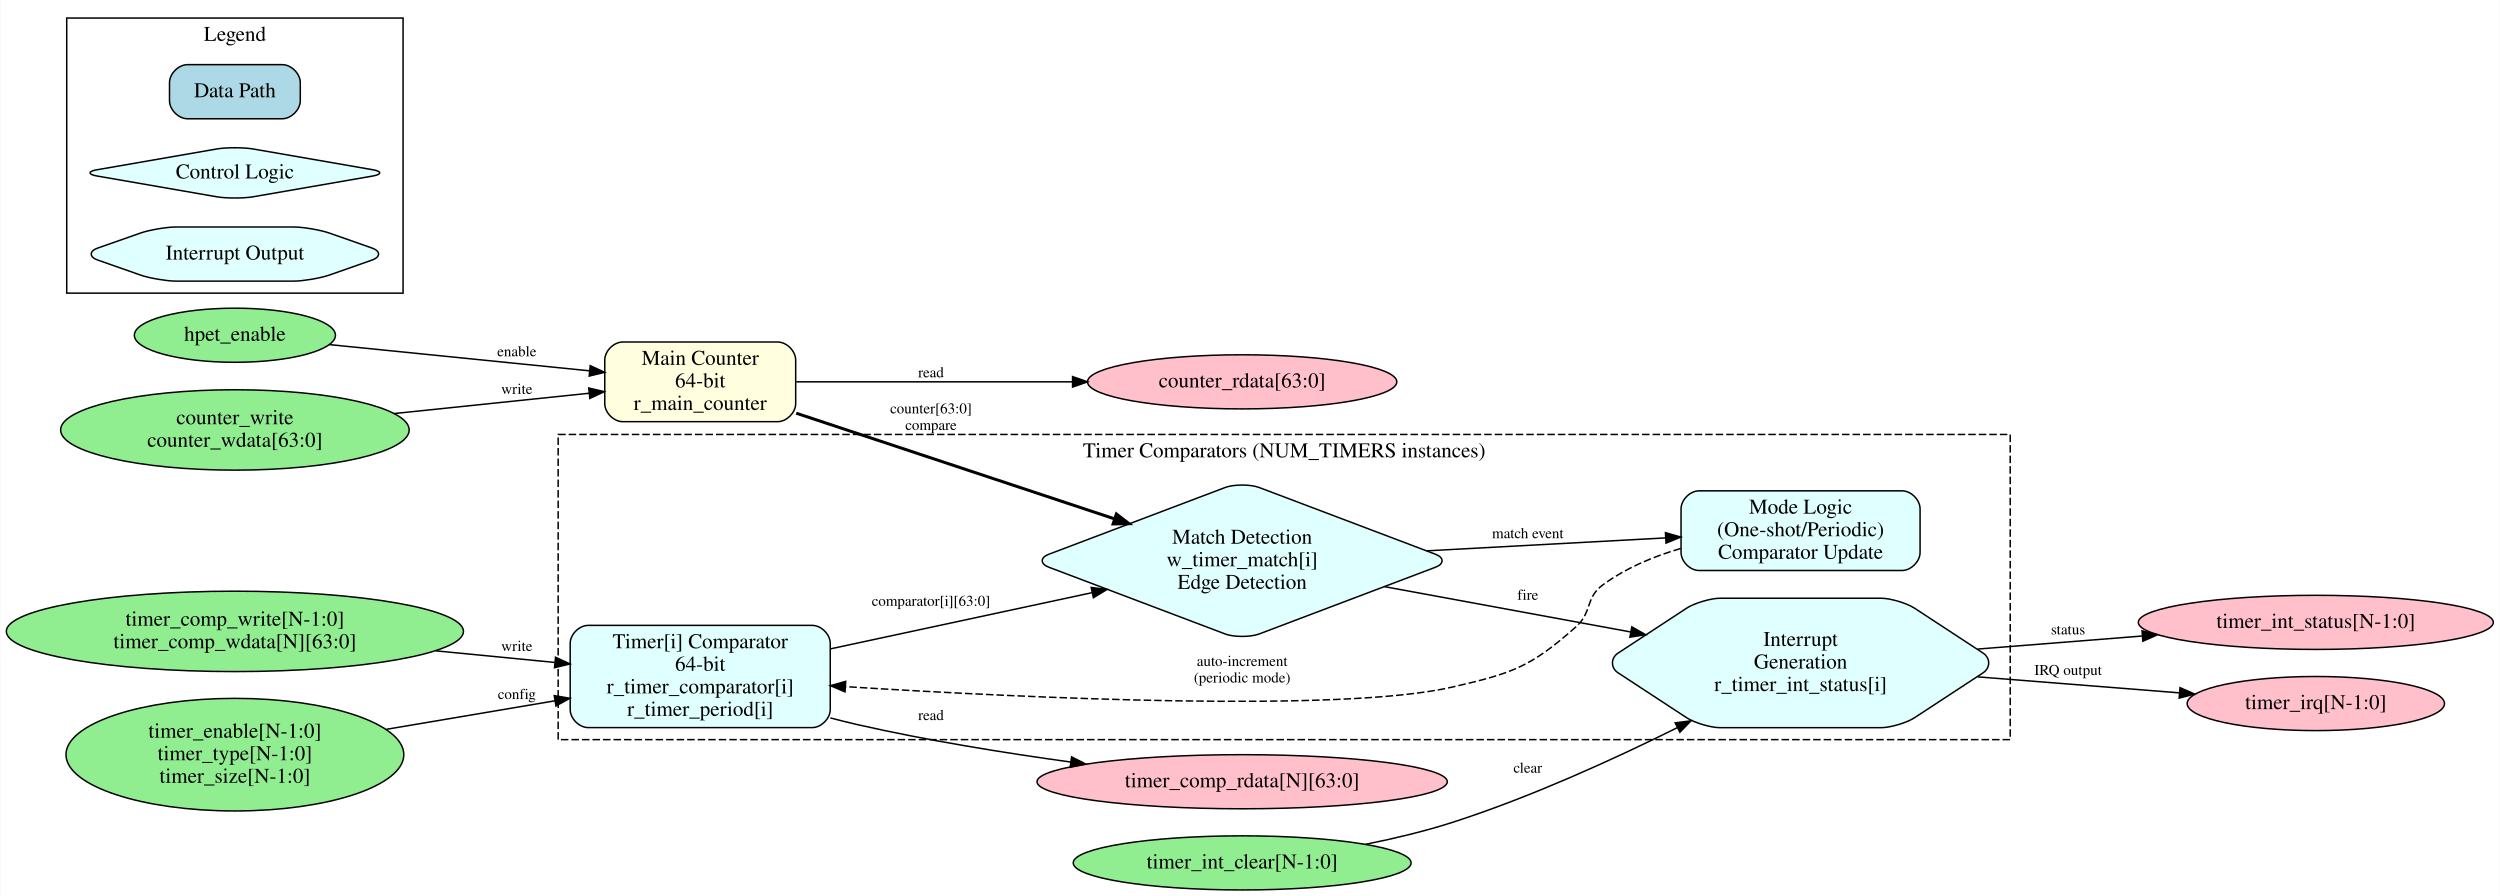
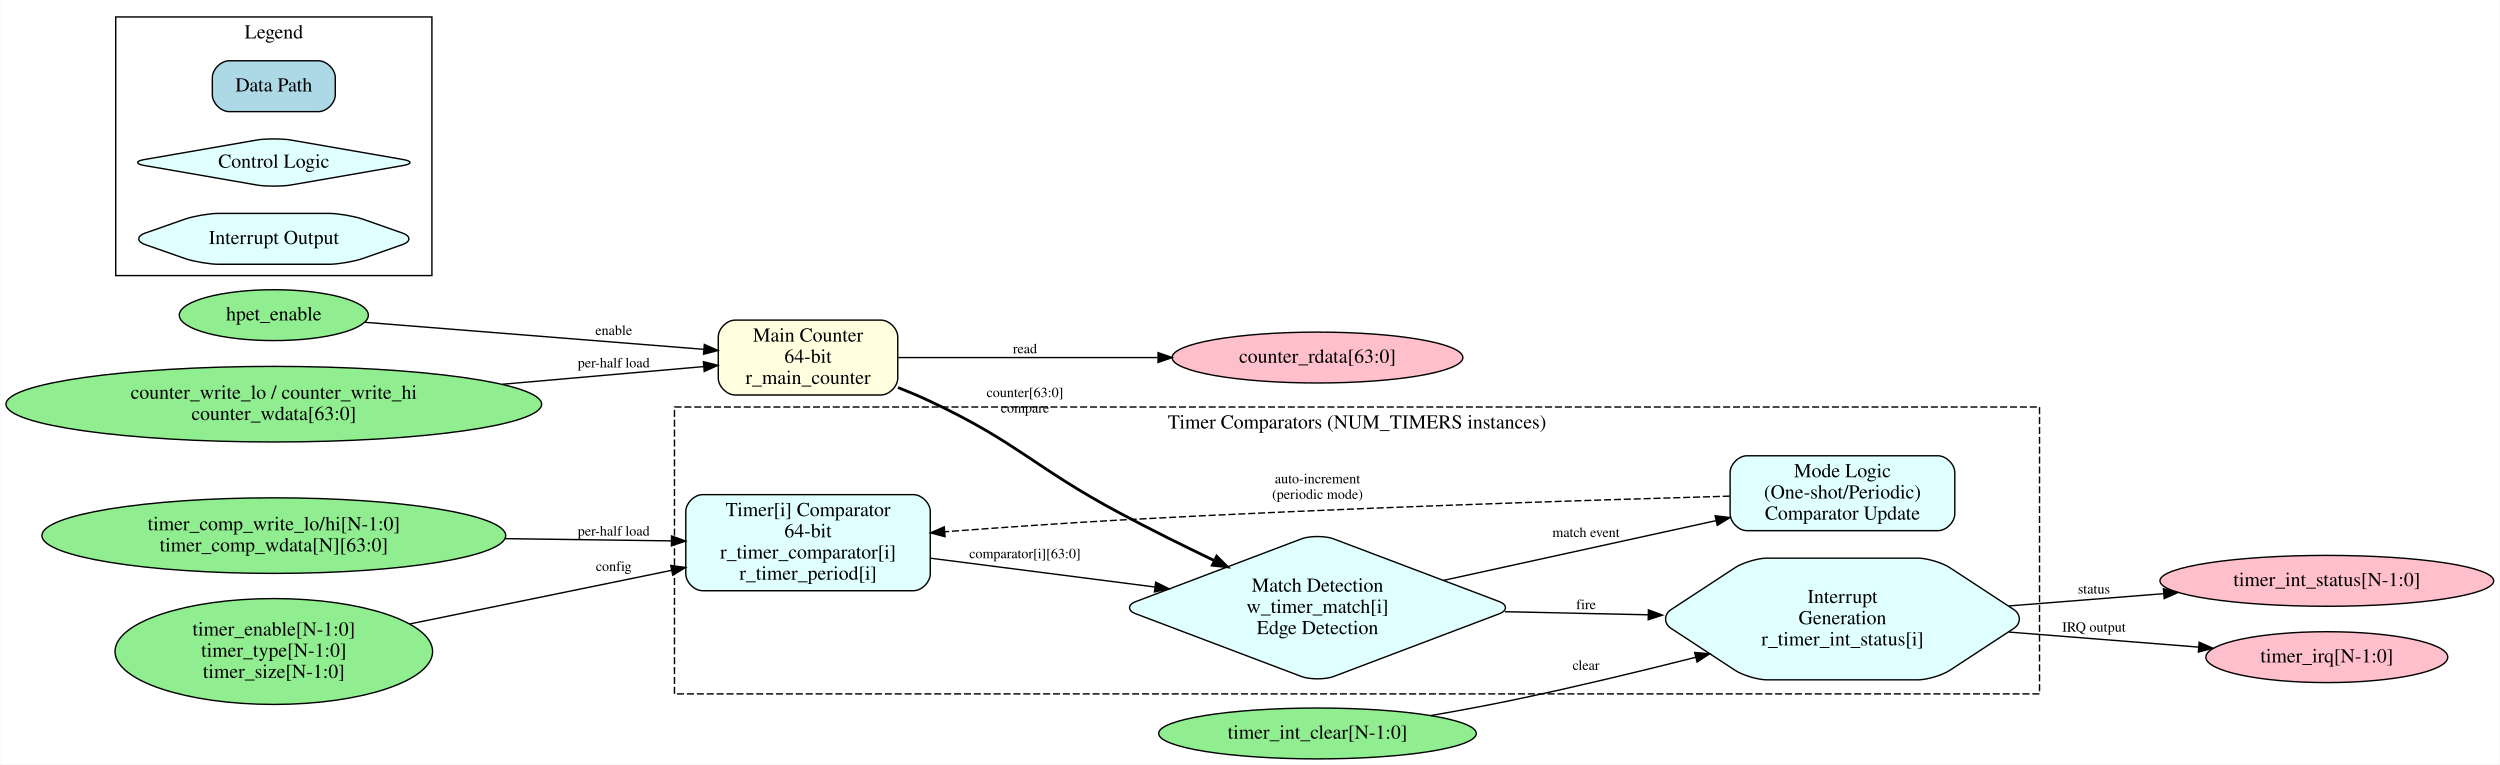
- <svg xmlns="http://www.w3.org/2000/svg" width="1663pt" height="596pt" viewBox="0.00 0.00 1662.55 596.00">
-   <g id="graph0" class="graph" transform="scale(1 1) rotate(0) translate(4 592)">
-     <polygon fill="white" stroke="transparent" points="-4,4 -4,-592 1658.55,-592 1658.55,4 -4,4" />
+ <svg xmlns="http://www.w3.org/2000/svg" width="1769pt" height="541pt" viewBox="0.00 0.00 1768.50 541.00">
+   <g id="graph0" class="graph" transform="scale(1 1) rotate(0) translate(4 537)">
+     <polygon fill="white" stroke="transparent" points="-4,4 -4,-537 1764.5,-537 1764.5,4 -4,4" />
    <g id="clust1" class="cluster">
-       <polygon fill="none" stroke="black" stroke-dasharray="5,2" points="367.06,-100 367.06,-303 1332.97,-303 1332.97,-100 367.06,-100" />
-       <text text-anchor="middle" x="850.01" y="-287.8" font-family="Times,serif" font-size="14.00">Timer Comparators (NUM_TIMERS instances)</text>
+       <polygon fill="none" stroke="black" stroke-dasharray="5,2" points="473.01,-46 473.01,-249 1438.92,-249 1438.92,-46 473.01,-46" />
+       <text text-anchor="middle" x="955.97" y="-233.8" font-family="Times,serif" font-size="14.00">Timer Comparators (NUM_TIMERS instances)</text>
    </g>
    <g id="clust2" class="cluster">
-       <polygon fill="white" stroke="black" points="40.16,-397 40.16,-580 263.89,-580 263.89,-397 40.16,-397" />
-       <text text-anchor="middle" x="152.03" y="-564.8" font-family="Times,serif" font-size="14.00">Legend</text>
+       <polygon fill="white" stroke="black" points="77.64,-342 77.64,-525 301.37,-525 301.37,-342 77.64,-342" />
+       <text text-anchor="middle" x="189.5" y="-509.8" font-family="Times,serif" font-size="14.00">Legend</text>
    </g>
    <g id="node1" class="node">
-       <ellipse fill="lightgreen" stroke="black" cx="152.03" cy="-369" rx="66.89" ry="18" />
-       <text text-anchor="middle" x="152.03" y="-365.3" font-family="Times,serif" font-size="14.00">hpet_enable</text>
+       <ellipse fill="lightgreen" stroke="black" cx="189.5" cy="-314" rx="66.89" ry="18" />
+       <text text-anchor="middle" x="189.5" y="-310.3" font-family="Times,serif" font-size="14.00">hpet_enable</text>
    </g>
    <g id="node6" class="node">
-       <path fill="lightyellow" stroke="black" d="M513.06,-364.5C513.06,-364.5 410.06,-364.5 410.06,-364.5 404.06,-364.5 398.06,-358.5 398.06,-352.5 398.06,-352.5 398.06,-323.5 398.06,-323.5 398.06,-317.5 404.06,-311.5 410.06,-311.5 410.06,-311.5 513.06,-311.5 513.06,-311.5 519.06,-311.5 525.06,-317.5 525.06,-323.5 525.06,-323.5 525.06,-352.5 525.06,-352.5 525.06,-358.5 519.06,-364.5 513.06,-364.5" />
-       <text text-anchor="middle" x="461.56" y="-349.3" font-family="Times,serif" font-size="14.00">Main Counter</text>
-       <text text-anchor="middle" x="461.56" y="-334.3" font-family="Times,serif" font-size="14.00">64-bit</text>
-       <text text-anchor="middle" x="461.56" y="-319.3" font-family="Times,serif" font-size="14.00">r_main_counter</text>
+       <path fill="lightyellow" stroke="black" d="M619.01,-310.5C619.01,-310.5 516.01,-310.5 516.01,-310.5 510.01,-310.5 504.01,-304.5 504.01,-298.5 504.01,-298.5 504.01,-269.5 504.01,-269.5 504.01,-263.5 510.01,-257.5 516.01,-257.5 516.01,-257.5 619.01,-257.5 619.01,-257.5 625.01,-257.5 631.01,-263.5 631.01,-269.5 631.01,-269.5 631.01,-298.5 631.01,-298.5 631.01,-304.5 625.01,-310.5 619.01,-310.5" />
+       <text text-anchor="middle" x="567.51" y="-295.3" font-family="Times,serif" font-size="14.00">Main Counter</text>
+       <text text-anchor="middle" x="567.51" y="-280.3" font-family="Times,serif" font-size="14.00">64-bit</text>
+       <text text-anchor="middle" x="567.51" y="-265.3" font-family="Times,serif" font-size="14.00">r_main_counter</text>
    </g>
    <g id="edge1" class="edge">
-       <path fill="none" stroke="black" d="M214.89,-362.76C264.8,-357.73 335.1,-350.65 387.72,-345.34" />
-       <polygon fill="black" stroke="black" points="388.4,-348.79 398,-344.31 387.7,-341.83 388.4,-348.79" />
-       <text text-anchor="middle" x="339.56" y="-355" font-family="Times,serif" font-size="10.00">enable</text>
+       <path fill="none" stroke="black" d="M253.86,-308.94C320.19,-303.65 424.19,-295.35 493.82,-289.8" />
+       <polygon fill="black" stroke="black" points="494.14,-293.29 503.83,-289 493.58,-286.31 494.14,-293.29" />
+       <text text-anchor="middle" x="430.01" y="-300" font-family="Times,serif" font-size="10.00">enable</text>
    </g>
    <g id="node2" class="node">
-       <ellipse fill="lightgreen" stroke="black" cx="152.03" cy="-306" rx="115.93" ry="26.74" />
-       <text text-anchor="middle" x="152.03" y="-309.8" font-family="Times,serif" font-size="14.00">counter_write</text>
-       <text text-anchor="middle" x="152.03" y="-294.8" font-family="Times,serif" font-size="14.00">counter_wdata[63:0]</text>
+       <ellipse fill="lightgreen" stroke="black" cx="189.5" cy="-251" rx="189.51" ry="26.74" />
+       <text text-anchor="middle" x="189.5" y="-254.8" font-family="Times,serif" font-size="14.00">counter_write_lo / counter_write_hi</text>
+       <text text-anchor="middle" x="189.5" y="-239.8" font-family="Times,serif" font-size="14.00">counter_wdata[63:0]</text>
    </g>
    <g id="edge2" class="edge">
-       <path fill="none" stroke="black" d="M258,-316.92C300.65,-321.36 348.88,-326.38 387.58,-330.41" />
-       <polygon fill="black" stroke="black" points="387.41,-333.91 397.72,-331.46 388.13,-326.94 387.41,-333.91" />
-       <text text-anchor="middle" x="339.56" y="-330" font-family="Times,serif" font-size="10.00">write</text>
+       <path fill="none" stroke="black" d="M351.06,-265.09C400.74,-269.45 453.03,-274.04 493.66,-277.61" />
+       <polygon fill="black" stroke="black" points="493.46,-281.1 503.73,-278.49 494.07,-274.13 493.46,-281.1" />
+       <text text-anchor="middle" x="430.01" y="-277" font-family="Times,serif" font-size="10.00">per-half load</text>
    </g>
    <g id="node3" class="node">
-       <ellipse fill="lightgreen" stroke="black" cx="152.03" cy="-90" rx="112.36" ry="37.45" />
-       <text text-anchor="middle" x="152.03" y="-101.3" font-family="Times,serif" font-size="14.00">timer_enable[N-1:0]</text>
-       <text text-anchor="middle" x="152.03" y="-86.3" font-family="Times,serif" font-size="14.00">timer_type[N-1:0]</text>
-       <text text-anchor="middle" x="152.03" y="-71.3" font-family="Times,serif" font-size="14.00">timer_size[N-1:0]</text>
+       <ellipse fill="lightgreen" stroke="black" cx="189.5" cy="-76" rx="112.36" ry="37.45" />
+       <text text-anchor="middle" x="189.5" y="-87.3" font-family="Times,serif" font-size="14.00">timer_enable[N-1:0]</text>
+       <text text-anchor="middle" x="189.5" y="-72.3" font-family="Times,serif" font-size="14.00">timer_type[N-1:0]</text>
+       <text text-anchor="middle" x="189.5" y="-57.3" font-family="Times,serif" font-size="14.00">timer_size[N-1:0]</text>
    </g>
    <g id="node7" class="node">
-       <path fill="lightcyan" stroke="black" d="M536.06,-176C536.06,-176 387.06,-176 387.06,-176 381.06,-176 375.06,-170 375.06,-164 375.06,-164 375.06,-120 375.06,-120 375.06,-114 381.06,-108 387.06,-108 387.06,-108 536.06,-108 536.06,-108 542.06,-108 548.06,-114 548.06,-120 548.06,-120 548.06,-164 548.06,-164 548.06,-170 542.06,-176 536.06,-176" />
-       <text text-anchor="middle" x="461.56" y="-160.8" font-family="Times,serif" font-size="14.00">Timer[i] Comparator</text>
-       <text text-anchor="middle" x="461.56" y="-145.8" font-family="Times,serif" font-size="14.00">64-bit</text>
-       <text text-anchor="middle" x="461.56" y="-130.8" font-family="Times,serif" font-size="14.00">r_timer_comparator[i]</text>
-       <text text-anchor="middle" x="461.56" y="-115.8" font-family="Times,serif" font-size="14.00">r_timer_period[i]</text>
+       <path fill="lightcyan" stroke="black" d="M642.01,-187C642.01,-187 493.01,-187 493.01,-187 487.01,-187 481.01,-181 481.01,-175 481.01,-175 481.01,-131 481.01,-131 481.01,-125 487.01,-119 493.01,-119 493.01,-119 642.01,-119 642.01,-119 648.01,-119 654.01,-125 654.01,-131 654.01,-131 654.01,-175 654.01,-175 654.01,-181 648.01,-187 642.01,-187" />
+       <text text-anchor="middle" x="567.51" y="-171.8" font-family="Times,serif" font-size="14.00">Timer[i] Comparator</text>
+       <text text-anchor="middle" x="567.51" y="-156.8" font-family="Times,serif" font-size="14.00">64-bit</text>
+       <text text-anchor="middle" x="567.51" y="-141.8" font-family="Times,serif" font-size="14.00">r_timer_comparator[i]</text>
+       <text text-anchor="middle" x="567.51" y="-126.8" font-family="Times,serif" font-size="14.00">r_timer_period[i]</text>
    </g>
    <g id="edge5" class="edge">
-       <path fill="none" stroke="black" d="M252.87,-106.88C288.86,-112.97 329.37,-119.82 364.98,-125.84" />
-       <polygon fill="black" stroke="black" points="364.45,-129.3 374.89,-127.51 365.61,-122.4 364.45,-129.3" />
-       <text text-anchor="middle" x="339.56" y="-127" font-family="Times,serif" font-size="10.00">config</text>
+       <path fill="none" stroke="black" d="M285.87,-95.53C342.52,-107.13 414.13,-121.79 470.83,-133.41" />
+       <polygon fill="black" stroke="black" points="470.38,-136.89 480.88,-135.46 471.78,-130.03 470.38,-136.89" />
+       <text text-anchor="middle" x="430.01" y="-133" font-family="Times,serif" font-size="10.00">config</text>
    </g>
    <g id="node4" class="node">
-       <ellipse fill="lightgreen" stroke="black" cx="152.03" cy="-172" rx="152.06" ry="26.74" />
-       <text text-anchor="middle" x="152.03" y="-175.8" font-family="Times,serif" font-size="14.00">timer_comp_write[N-1:0]</text>
-       <text text-anchor="middle" x="152.03" y="-160.8" font-family="Times,serif" font-size="14.00">timer_comp_wdata[N][63:0]</text>
+       <ellipse fill="lightgreen" stroke="black" cx="189.5" cy="-158" rx="164.1" ry="26.74" />
+       <text text-anchor="middle" x="189.5" y="-161.8" font-family="Times,serif" font-size="14.00">timer_comp_write_lo/hi[N-1:0]</text>
+       <text text-anchor="middle" x="189.5" y="-146.8" font-family="Times,serif" font-size="14.00">timer_comp_wdata[N][63:0]</text>
    </g>
    <g id="edge6" class="edge">
-       <path fill="none" stroke="black" d="M285.68,-159.06C312.25,-156.47 339.69,-153.79 364.72,-151.35" />
-       <polygon fill="black" stroke="black" points="365.31,-154.81 374.92,-150.35 364.63,-147.84 365.31,-154.81" />
-       <text text-anchor="middle" x="339.56" y="-159" font-family="Times,serif" font-size="10.00">write</text>
+       <path fill="none" stroke="black" d="M353.24,-155.84C393.25,-155.3 434.82,-154.75 470.51,-154.28" />
+       <polygon fill="black" stroke="black" points="470.95,-157.77 480.91,-154.14 470.86,-150.77 470.95,-157.77" />
+       <text text-anchor="middle" x="430.01" y="-158" font-family="Times,serif" font-size="10.00">per-half load</text>
    </g>
    <g id="node5" class="node">
-       <ellipse fill="lightgreen" stroke="black" cx="822.06" cy="-18" rx="112.38" ry="18" />
-       <text text-anchor="middle" x="822.06" y="-14.3" font-family="Times,serif" font-size="14.00">timer_int_clear[N-1:0]</text>
+       <ellipse fill="lightgreen" stroke="black" cx="928.01" cy="-18" rx="112.38" ry="18" />
+       <text text-anchor="middle" x="928.01" y="-14.3" font-family="Times,serif" font-size="14.00">timer_int_clear[N-1:0]</text>
    </g>
    <g id="node10" class="node">
-       <path fill="lightcyan" stroke="black" d="M1314.89,-157.58C1314.89,-157.58 1269.26,-187.47 1269.26,-187.47 1264.24,-190.76 1253.22,-194.05 1247.22,-194.05 1247.22,-194.05 1139.81,-194.05 1139.81,-194.05 1133.81,-194.05 1122.79,-190.76 1117.77,-187.47 1117.77,-187.47 1072.14,-157.58 1072.14,-157.58 1067.12,-154.29 1067.12,-147.71 1072.14,-144.42 1072.14,-144.42 1117.77,-114.53 1117.77,-114.53 1122.79,-111.24 1133.81,-107.95 1139.81,-107.95 1139.81,-107.95 1247.22,-107.95 1247.22,-107.95 1253.22,-107.95 1264.24,-111.24 1269.26,-114.53 1269.26,-114.53 1314.89,-144.42 1314.89,-144.42 1319.91,-147.71 1319.91,-154.29 1314.89,-157.58" />
-       <text text-anchor="middle" x="1193.51" y="-162.3" font-family="Times,serif" font-size="14.00">Interrupt</text>
-       <text text-anchor="middle" x="1193.51" y="-147.3" font-family="Times,serif" font-size="14.00">Generation</text>
-       <text text-anchor="middle" x="1193.51" y="-132.3" font-family="Times,serif" font-size="14.00">r_timer_int_status[i]</text>
+       <path fill="lightcyan" stroke="black" d="M1420.84,-105.58C1420.84,-105.58 1375.21,-135.47 1375.21,-135.47 1370.19,-138.76 1359.17,-142.05 1353.17,-142.05 1353.17,-142.05 1245.76,-142.05 1245.76,-142.05 1239.76,-142.05 1228.74,-138.76 1223.72,-135.47 1223.72,-135.47 1178.09,-105.58 1178.09,-105.58 1173.07,-102.29 1173.07,-95.71 1178.09,-92.42 1178.09,-92.42 1223.72,-62.53 1223.72,-62.53 1228.74,-59.24 1239.76,-55.95 1245.76,-55.95 1245.76,-55.95 1353.17,-55.95 1353.17,-55.95 1359.17,-55.95 1370.19,-59.24 1375.21,-62.53 1375.21,-62.53 1420.84,-92.42 1420.84,-92.42 1425.86,-95.71 1425.86,-102.29 1420.84,-105.58" />
+       <text text-anchor="middle" x="1299.47" y="-110.3" font-family="Times,serif" font-size="14.00">Interrupt</text>
+       <text text-anchor="middle" x="1299.47" y="-95.3" font-family="Times,serif" font-size="14.00">Generation</text>
+       <text text-anchor="middle" x="1299.47" y="-80.3" font-family="Times,serif" font-size="14.00">r_timer_int_status[i]</text>
+     </g>
+     <g id="edge11" class="edge">
+       <path fill="none" stroke="black" d="M1008.22,-30.67C1027.81,-34.08 1048.72,-37.95 1068.01,-42 1110.03,-50.81 1156,-61.89 1195.76,-71.93" />
+       <polygon fill="black" stroke="black" points="1194.91,-75.32 1205.46,-74.39 1196.63,-68.54 1194.91,-75.32" />
+       <text text-anchor="middle" x="1118.01" y="-63" font-family="Times,serif" font-size="10.00">clear</text>
+     </g>
+     <g id="node8" class="node">
+       <path fill="lightcyan" stroke="black" d="M916.79,-155.75C916.79,-155.75 799.23,-111.25 799.23,-111.25 793.62,-109.12 793.62,-104.88 799.23,-102.75 799.23,-102.75 916.79,-58.25 916.79,-58.25 922.4,-56.12 933.62,-56.12 939.23,-58.25 939.23,-58.25 1056.79,-102.75 1056.79,-102.75 1062.4,-104.88 1062.4,-109.12 1056.79,-111.25 1056.79,-111.25 939.23,-155.75 939.23,-155.75 933.62,-157.88 922.4,-157.88 916.79,-155.75" />
+       <text text-anchor="middle" x="928.01" y="-118.3" font-family="Times,serif" font-size="14.00">Match Detection</text>
+       <text text-anchor="middle" x="928.01" y="-103.3" font-family="Times,serif" font-size="14.00">w_timer_match[i]</text>
+       <text text-anchor="middle" x="928.01" y="-88.3" font-family="Times,serif" font-size="14.00">Edge Detection</text>
+     </g>
+     <g id="edge4" class="edge">
+       <path fill="none" stroke="black" stroke-width="2" d="M631.17,-262.8C638.95,-259.73 646.72,-256.43 654.01,-253 716.55,-223.54 727.04,-206.59 788.01,-174 809.51,-162.51 833.29,-150.72 855.01,-140.3" />
+       <polygon fill="black" stroke="black" stroke-width="2" points="856.66,-143.39 864.18,-135.92 853.64,-137.07 856.66,-143.39" />
+       <text text-anchor="middle" x="721.01" y="-256" font-family="Times,serif" font-size="10.00">counter[63:0]</text>
+       <text text-anchor="middle" x="721.01" y="-245" font-family="Times,serif" font-size="10.00">compare</text>
+     </g>
+     <g id="node11" class="node">
+       <ellipse fill="pink" stroke="black" cx="928.01" cy="-284" rx="102.88" ry="18" />
+       <text text-anchor="middle" x="928.01" y="-280.3" font-family="Times,serif" font-size="14.00">counter_rdata[63:0]</text>
+     </g>
+     <g id="edge3" class="edge">
+       <path fill="none" stroke="black" d="M631.37,-284C681.96,-284 754.34,-284 814.82,-284" />
+       <polygon fill="black" stroke="black" points="815.19,-287.5 825.19,-284 815.19,-280.5 815.19,-287.5" />
+       <text text-anchor="middle" x="721.01" y="-287" font-family="Times,serif" font-size="10.00">read</text>
+     </g>
+     <g id="edge7" class="edge">
+       <path fill="none" stroke="black" d="M654.38,-141.98C701.86,-135.89 761.47,-128.24 812.83,-121.65" />
+       <polygon fill="black" stroke="black" points="813.52,-125.09 822.99,-120.35 812.63,-118.15 813.52,-125.09" />
+       <text text-anchor="middle" x="721.01" y="-142" font-family="Times,serif" font-size="10.00">comparator[i][63:0]</text>
+     </g>
+     <g id="node9" class="node">
+       <path fill="lightcyan" stroke="black" d="M1366.97,-214.5C1366.97,-214.5 1231.97,-214.5 1231.97,-214.5 1225.97,-214.5 1219.97,-208.5 1219.97,-202.5 1219.97,-202.5 1219.97,-173.5 1219.97,-173.5 1219.97,-167.5 1225.97,-161.5 1231.97,-161.5 1231.97,-161.5 1366.97,-161.5 1366.97,-161.5 1372.97,-161.5 1378.97,-167.5 1378.97,-173.5 1378.97,-173.5 1378.97,-202.5 1378.97,-202.5 1378.97,-208.5 1372.97,-214.5 1366.97,-214.5" />
+       <text text-anchor="middle" x="1299.47" y="-199.3" font-family="Times,serif" font-size="14.00">Mode Logic</text>
+       <text text-anchor="middle" x="1299.47" y="-184.3" font-family="Times,serif" font-size="14.00">(One-shot/Periodic)</text>
+       <text text-anchor="middle" x="1299.47" y="-169.3" font-family="Times,serif" font-size="14.00">Comparator Update</text>
+     </g>
+     <g id="edge8" class="edge">
+       <path fill="none" stroke="black" d="M1017.03,-126.3C1075.34,-139.08 1151.55,-155.79 1209.96,-168.6" />
+       <polygon fill="black" stroke="black" points="1209.39,-172.05 1219.91,-170.78 1210.89,-165.22 1209.39,-172.05" />
+       <text text-anchor="middle" x="1118.01" y="-157" font-family="Times,serif" font-size="10.00">match event</text>
+     </g>
+     <g id="edge10" class="edge">
+       <path fill="none" stroke="black" d="M1060.57,-104.15C1093.45,-103.44 1128.78,-102.67 1161.9,-101.96" />
+       <polygon fill="black" stroke="black" points="1162.18,-105.45 1172.1,-101.74 1162.03,-98.45 1162.18,-105.45" />
+       <text text-anchor="middle" x="1118.01" y="-106" font-family="Times,serif" font-size="10.00">fire</text>
+     </g>
+     <g id="edge9" class="edge">
+       <path fill="none" stroke="black" stroke-dasharray="5,2" d="M1219.72,-185.94C1119.42,-183.11 940.75,-177.41 788.01,-169 747.47,-166.77 702.77,-163.63 664.35,-160.73" />
+       <polygon fill="black" stroke="black" points="664.44,-157.23 654.2,-159.96 663.91,-164.21 664.44,-157.23" />
+       <text text-anchor="middle" x="928.01" y="-195" font-family="Times,serif" font-size="10.00">auto-increment</text>
+       <text text-anchor="middle" x="928.01" y="-184" font-family="Times,serif" font-size="10.00">(periodic mode)</text>
+     </g>
+     <g id="node12" class="node">
+       <ellipse fill="pink" stroke="black" cx="1642.21" cy="-126" rx="118.08" ry="18" />
+       <text text-anchor="middle" x="1642.21" y="-122.3" font-family="Times,serif" font-size="14.00">timer_int_status[N-1:0]</text>
    </g>
    <g id="edge12" class="edge">
-       <path fill="none" stroke="black" d="M904,-30.34C923.26,-34.2 943.57,-39.05 962.06,-45 1013.32,-61.51 1068.2,-86.43 1111.54,-107.97" />
-       <polygon fill="black" stroke="black" points="1110.1,-111.16 1120.61,-112.51 1113.24,-104.9 1110.1,-111.16" />
-       <text text-anchor="middle" x="1012.06" y="-78" font-family="Times,serif" font-size="10.00">clear</text>
-     </g>
-     <g id="node8" class="node">
-       <path fill="lightcyan" stroke="black" d="M810.83,-267.75C810.83,-267.75 693.28,-223.25 693.28,-223.25 687.67,-221.12 687.67,-216.88 693.28,-214.75 693.28,-214.75 810.83,-170.25 810.83,-170.25 816.44,-168.12 827.67,-168.12 833.28,-170.25 833.28,-170.25 950.83,-214.75 950.83,-214.75 956.44,-216.88 956.44,-221.12 950.83,-223.25 950.83,-223.25 833.28,-267.75 833.28,-267.75 827.67,-269.88 816.44,-269.88 810.83,-267.75" />
-       <text text-anchor="middle" x="822.06" y="-230.3" font-family="Times,serif" font-size="14.00">Match Detection</text>
-       <text text-anchor="middle" x="822.06" y="-215.3" font-family="Times,serif" font-size="14.00">w_timer_match[i]</text>
-       <text text-anchor="middle" x="822.06" y="-200.3" font-family="Times,serif" font-size="14.00">Edge Detection</text>
-     </g>
-     <g id="edge4" class="edge">
-       <path fill="none" stroke="black" stroke-width="2" d="M525.41,-317.14C584.15,-297.64 672.26,-268.39 737.01,-246.9" />
-       <polygon fill="black" stroke="black" stroke-width="2" points="738.4,-250.12 746.79,-243.65 736.2,-243.48 738.4,-250.12" />
-       <text text-anchor="middle" x="615.06" y="-317" font-family="Times,serif" font-size="10.00">counter[63:0]</text>
-       <text text-anchor="middle" x="615.06" y="-306" font-family="Times,serif" font-size="10.00">compare</text>
-     </g>
-     <g id="node11" class="node">
-       <ellipse fill="pink" stroke="black" cx="822.06" cy="-338" rx="102.88" ry="18" />
-       <text text-anchor="middle" x="822.06" y="-334.3" font-family="Times,serif" font-size="14.00">counter_rdata[63:0]</text>
-     </g>
-     <g id="edge3" class="edge">
-       <path fill="none" stroke="black" d="M525.41,-338C576,-338 648.38,-338 708.87,-338" />
-       <polygon fill="black" stroke="black" points="709.24,-341.5 719.24,-338 709.24,-334.5 709.24,-341.5" />
-       <text text-anchor="middle" x="615.06" y="-341" font-family="Times,serif" font-size="10.00">read</text>
-     </g>
-     <g id="edge8" class="edge">
-       <path fill="none" stroke="black" d="M548.43,-160.44C600.69,-171.67 667.64,-186.05 722.12,-197.75" />
-       <polygon fill="black" stroke="black" points="721.63,-201.22 732.14,-199.9 723.1,-194.38 721.63,-201.22" />
-       <text text-anchor="middle" x="615.06" y="-189" font-family="Times,serif" font-size="10.00">comparator[i][63:0]</text>
-     </g>
-     <g id="node12" class="node">
-       <ellipse fill="pink" stroke="black" cx="822.06" cy="-72" rx="136.48" ry="18" />
-       <text text-anchor="middle" x="822.06" y="-68.3" font-family="Times,serif" font-size="14.00">timer_comp_rdata[N][63:0]</text>
-     </g>
-     <g id="edge7" class="edge">
-       <path fill="none" stroke="black" d="M548.13,-114.44C554.17,-112.84 560.19,-111.34 566.06,-110 612.11,-99.51 663.52,-91.22 708.05,-85.08" />
-       <polygon fill="black" stroke="black" points="708.59,-88.54 718.03,-83.73 707.65,-81.61 708.59,-88.54" />
-       <text text-anchor="middle" x="615.06" y="-113" font-family="Times,serif" font-size="10.00">read</text>
-     </g>
-     <g id="node9" class="node">
-       <path fill="lightcyan" stroke="black" d="M1261.01,-265.5C1261.01,-265.5 1126.01,-265.5 1126.01,-265.5 1120.01,-265.5 1114.01,-259.5 1114.01,-253.5 1114.01,-253.5 1114.01,-224.5 1114.01,-224.5 1114.01,-218.5 1120.01,-212.5 1126.01,-212.5 1126.01,-212.5 1261.01,-212.5 1261.01,-212.5 1267.01,-212.5 1273.01,-218.5 1273.01,-224.5 1273.01,-224.5 1273.01,-253.5 1273.01,-253.5 1273.01,-259.5 1267.01,-265.5 1261.01,-265.5" />
-       <text text-anchor="middle" x="1193.51" y="-250.3" font-family="Times,serif" font-size="14.00">Mode Logic</text>
-       <text text-anchor="middle" x="1193.51" y="-235.3" font-family="Times,serif" font-size="14.00">(One-shot/Periodic)</text>
-       <text text-anchor="middle" x="1193.51" y="-220.3" font-family="Times,serif" font-size="14.00">Comparator Update</text>
-     </g>
-     <g id="edge9" class="edge">
-       <path fill="none" stroke="black" d="M944.8,-225.59C996.61,-228.39 1055.93,-231.61 1103.52,-234.18" />
-       <polygon fill="black" stroke="black" points="1103.63,-237.69 1113.81,-234.74 1104.01,-230.7 1103.63,-237.69" />
-       <text text-anchor="middle" x="1012.06" y="-234" font-family="Times,serif" font-size="10.00">match event</text>
-     </g>
-     <g id="edge11" class="edge">
-       <path fill="none" stroke="black" d="M916.76,-201.75C966.57,-192.59 1028.15,-181.25 1080.47,-171.62" />
-       <polygon fill="black" stroke="black" points="1081.26,-175.03 1090.46,-169.78 1080,-168.15 1081.26,-175.03" />
-       <text text-anchor="middle" x="1012.06" y="-193" font-family="Times,serif" font-size="10.00">fire</text>
-     </g>
-     <g id="edge10" class="edge">
-       <path fill="none" stroke="black" stroke-dasharray="5,2" d="M1113.78,-227.15C1095.61,-221.83 1077.2,-214.14 1062.06,-203 1050.14,-194.23 1055.11,-184.83 1044.06,-175 1013.75,-148.06 1001.57,-144.12 962.06,-135 888.03,-117.91 681.38,-127.49 558.3,-135.24" />
-       <polygon fill="black" stroke="black" points="557.88,-131.76 548.13,-135.89 558.33,-138.75 557.88,-131.76" />
-       <text text-anchor="middle" x="822.06" y="-149" font-family="Times,serif" font-size="10.00">auto-increment</text>
-       <text text-anchor="middle" x="822.06" y="-138" font-family="Times,serif" font-size="10.00">(periodic mode)</text>
+       <path fill="none" stroke="black" d="M1417.25,-108.25C1452.59,-111.05 1491.34,-114.12 1526.53,-116.91" />
+       <polygon fill="black" stroke="black" points="1526.6,-120.43 1536.84,-117.73 1527.15,-113.45 1526.6,-120.43" />
+       <text text-anchor="middle" x="1477.42" y="-117" font-family="Times,serif" font-size="10.00">status</text>
    </g>
    <g id="node13" class="node">
-       <ellipse fill="pink" stroke="black" cx="1536.26" cy="-178" rx="118.08" ry="18" />
-       <text text-anchor="middle" x="1536.26" y="-174.3" font-family="Times,serif" font-size="14.00">timer_int_status[N-1:0]</text>
+       <ellipse fill="pink" stroke="black" cx="1642.21" cy="-72" rx="85.59" ry="18" />
+       <text text-anchor="middle" x="1642.21" y="-68.3" font-family="Times,serif" font-size="14.00">timer_irq[N-1:0]</text>
    </g>
    <g id="edge13" class="edge">
-       <path fill="none" stroke="black" d="M1311.3,-160.25C1346.63,-163.05 1385.39,-166.12 1420.58,-168.91" />
-       <polygon fill="black" stroke="black" points="1420.65,-172.43 1430.89,-169.73 1421.2,-165.45 1420.65,-172.43" />
-       <text text-anchor="middle" x="1371.47" y="-170" font-family="Times,serif" font-size="10.00">status</text>
+       <path fill="none" stroke="black" d="M1417.25,-89.75C1461.21,-86.26 1510.47,-82.36 1551.58,-79.1" />
+       <polygon fill="black" stroke="black" points="1551.88,-82.59 1561.57,-78.31 1551.33,-75.61 1551.88,-82.59" />
+       <text text-anchor="middle" x="1477.42" y="-90" font-family="Times,serif" font-size="10.00">IRQ output</text>
    </g>
    <g id="node14" class="node">
-       <ellipse fill="pink" stroke="black" cx="1536.26" cy="-124" rx="85.59" ry="18" />
-       <text text-anchor="middle" x="1536.26" y="-120.3" font-family="Times,serif" font-size="14.00">timer_irq[N-1:0]</text>
-     </g>
-     <g id="edge14" class="edge">
-       <path fill="none" stroke="black" d="M1311.3,-141.75C1355.26,-138.26 1404.52,-134.36 1445.63,-131.1" />
-       <polygon fill="black" stroke="black" points="1445.93,-134.59 1455.62,-130.31 1445.37,-127.61 1445.93,-134.59" />
-       <text text-anchor="middle" x="1371.47" y="-143" font-family="Times,serif" font-size="10.00">IRQ output</text>
+       <path fill="lightblue" stroke="black" d="M221,-494C221,-494 158,-494 158,-494 152,-494 146,-488 146,-482 146,-482 146,-470 146,-470 146,-464 152,-458 158,-458 158,-458 221,-458 221,-458 227,-458 233,-464 233,-470 233,-470 233,-482 233,-482 233,-488 227,-494 221,-494" />
+       <text text-anchor="middle" x="189.5" y="-472.3" font-family="Times,serif" font-size="14.00">Data Path</text>
    </g>
    <g id="node15" class="node">
-       <path fill="lightblue" stroke="black" d="M183.53,-549C183.53,-549 120.53,-549 120.53,-549 114.53,-549 108.53,-543 108.53,-537 108.53,-537 108.53,-525 108.53,-525 108.53,-519 114.53,-513 120.53,-513 120.53,-513 183.53,-513 183.53,-513 189.53,-513 195.53,-519 195.53,-525 195.53,-525 195.53,-537 195.53,-537 195.53,-543 189.53,-549 183.53,-549" />
-       <text text-anchor="middle" x="152.03" y="-527.3" font-family="Times,serif" font-size="14.00">Data Path</text>
+       <path fill="lightcyan" stroke="black" d="M177.68,-437.95C177.68,-437.95 97.6,-424.05 97.6,-424.05 91.69,-423.03 91.69,-420.97 97.6,-419.95 97.6,-419.95 177.68,-406.05 177.68,-406.05 183.59,-405.03 195.42,-405.03 201.33,-406.05 201.33,-406.05 281.41,-419.95 281.41,-419.95 287.32,-420.97 287.32,-423.03 281.41,-424.05 281.41,-424.05 201.33,-437.95 201.33,-437.95 195.42,-438.97 183.59,-438.97 177.68,-437.95" />
+       <text text-anchor="middle" x="189.5" y="-418.3" font-family="Times,serif" font-size="14.00">Control Logic</text>
    </g>
    <g id="node16" class="node">
-       <path fill="lightcyan" stroke="black" d="M140.2,-492.95C140.2,-492.95 60.12,-479.05 60.12,-479.05 54.21,-478.03 54.21,-475.97 60.12,-474.95 60.12,-474.95 140.2,-461.05 140.2,-461.05 146.12,-460.03 157.94,-460.03 163.85,-461.05 163.85,-461.05 243.93,-474.95 243.93,-474.95 249.85,-475.97 249.85,-478.03 243.93,-479.05 243.93,-479.05 163.85,-492.95 163.85,-492.95 157.94,-493.97 146.12,-493.97 140.2,-492.95" />
-       <text text-anchor="middle" x="152.03" y="-473.3" font-family="Times,serif" font-size="14.00">Control Logic</text>
-     </g>
-     <g id="node17" class="node">
-       <path fill="lightcyan" stroke="black" d="M243.34,-426.97C243.34,-426.97 214.67,-437.03 214.67,-437.03 209.01,-439.01 197.35,-441 191.35,-441 191.35,-441 112.71,-441 112.71,-441 106.71,-441 95.05,-439.01 89.39,-437.03 89.39,-437.03 60.72,-426.97 60.72,-426.97 55.06,-424.99 55.06,-421.01 60.72,-419.03 60.72,-419.03 89.39,-408.97 89.39,-408.97 95.05,-406.99 106.71,-405 112.71,-405 112.71,-405 191.35,-405 191.35,-405 197.35,-405 209.01,-406.99 214.67,-408.97 214.67,-408.97 243.34,-419.03 243.34,-419.03 249,-421.01 249,-424.99 243.34,-426.97" />
-       <text text-anchor="middle" x="152.03" y="-419.3" font-family="Times,serif" font-size="14.00">Interrupt Output</text>
+       <path fill="lightcyan" stroke="black" d="M280.82,-371.97C280.82,-371.97 252.15,-382.03 252.15,-382.03 246.48,-384.01 234.82,-386 228.82,-386 228.82,-386 150.19,-386 150.19,-386 144.19,-386 132.53,-384.01 126.86,-382.03 126.86,-382.03 98.19,-371.97 98.19,-371.97 92.53,-369.99 92.53,-366.01 98.19,-364.03 98.19,-364.03 126.86,-353.97 126.86,-353.97 132.53,-351.99 144.19,-350 150.19,-350 150.19,-350 228.82,-350 228.82,-350 234.82,-350 246.48,-351.99 252.15,-353.97 252.15,-353.97 280.82,-364.03 280.82,-364.03 286.48,-366.01 286.48,-369.99 280.82,-371.97" />
+       <text text-anchor="middle" x="189.5" y="-364.3" font-family="Times,serif" font-size="14.00">Interrupt Output</text>
    </g>
  </g>
</svg>
